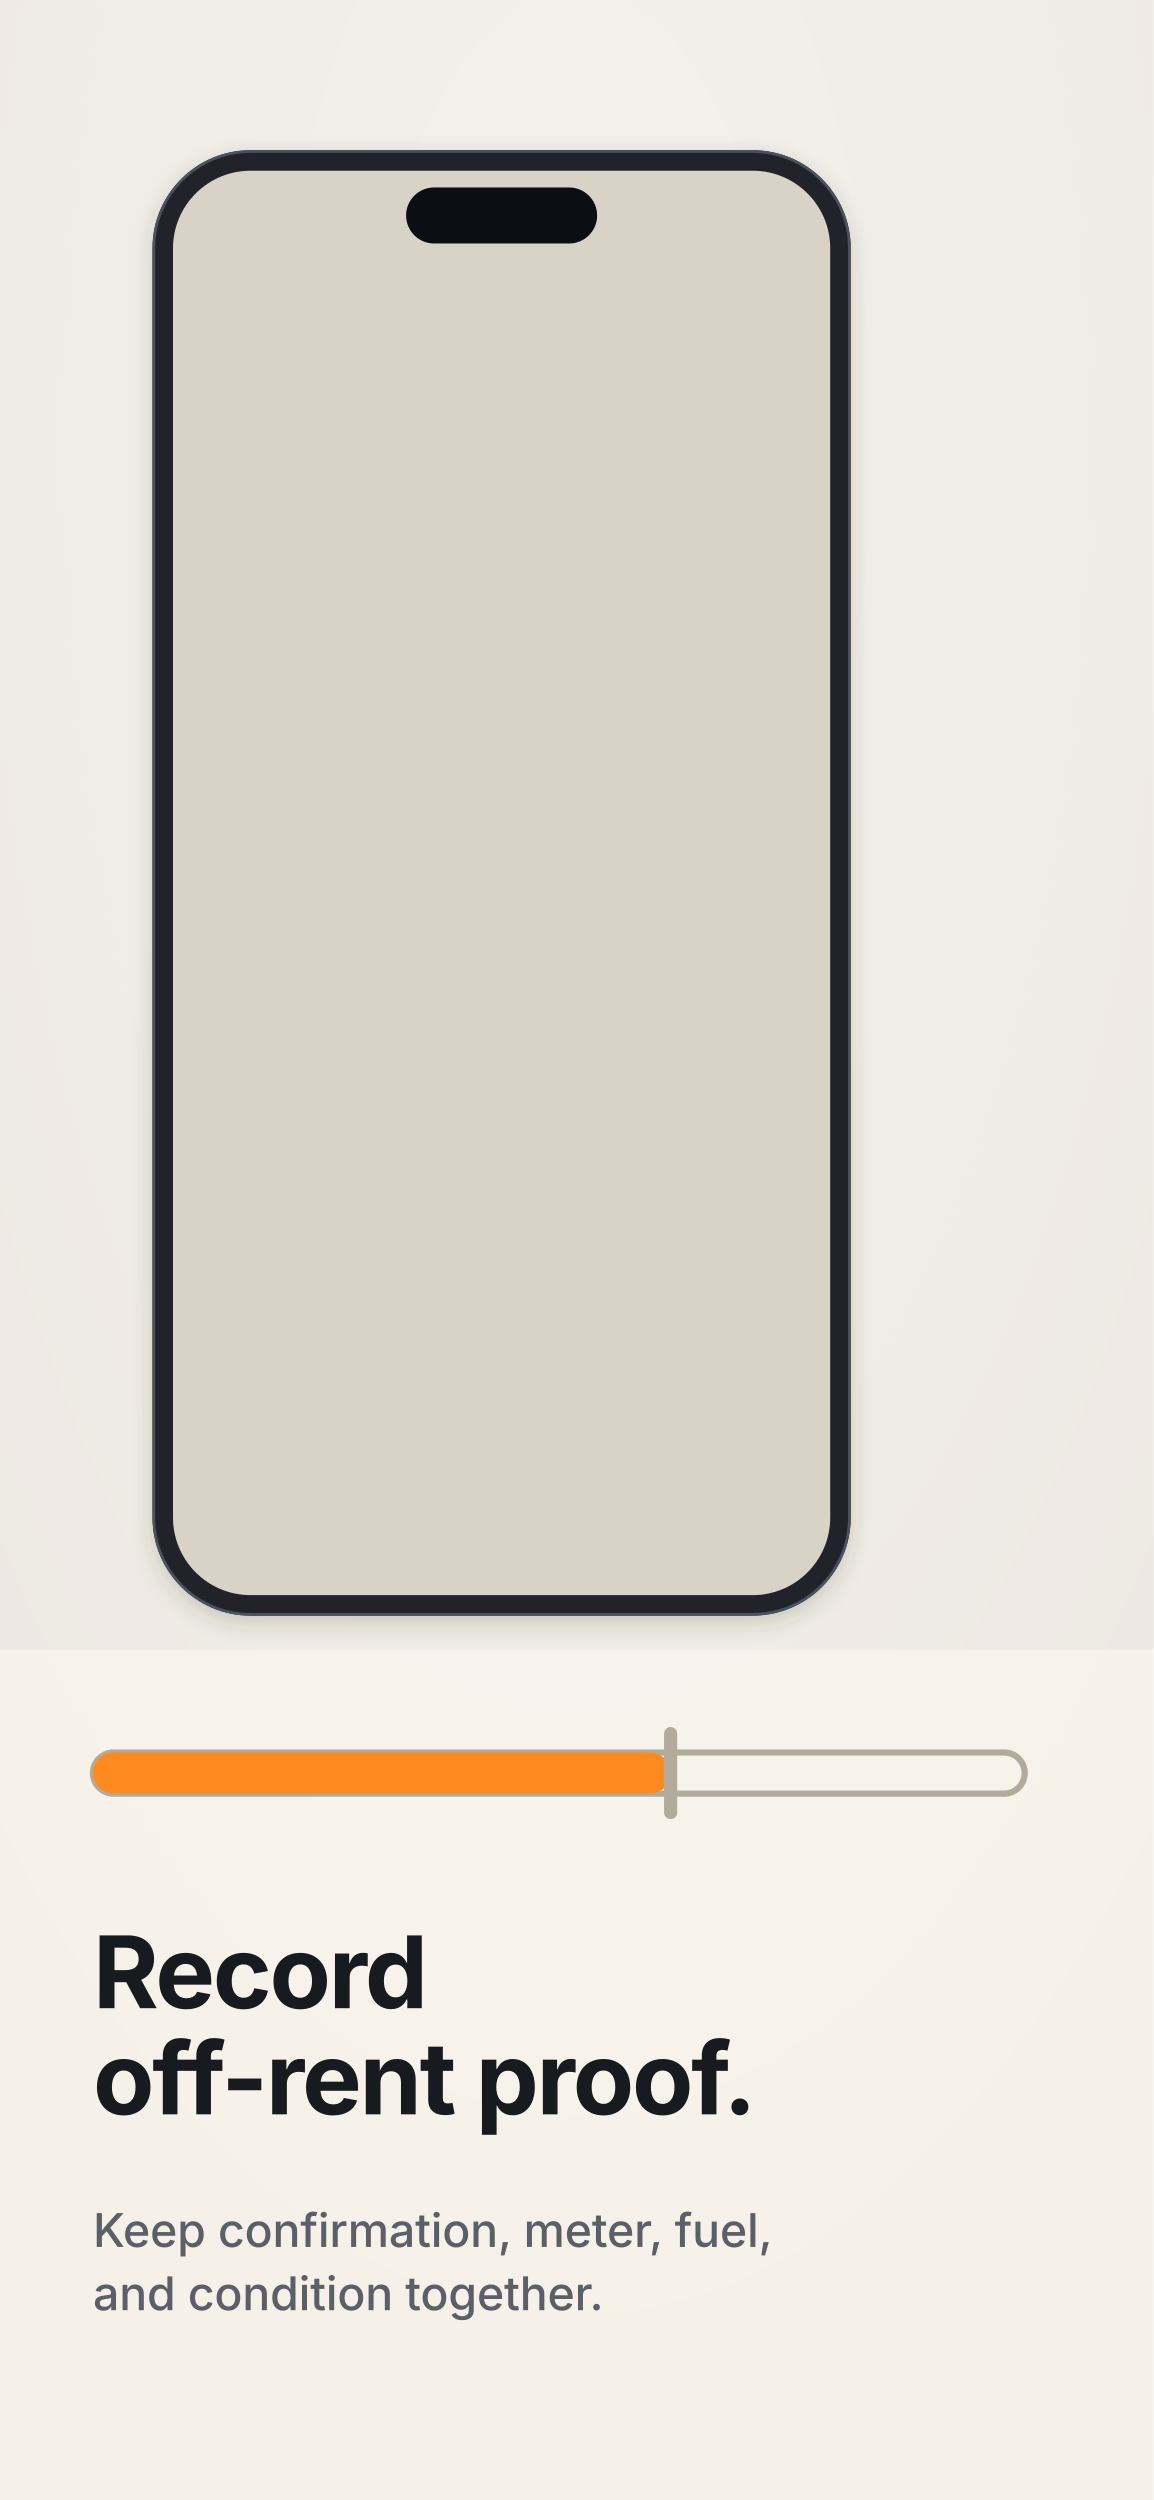
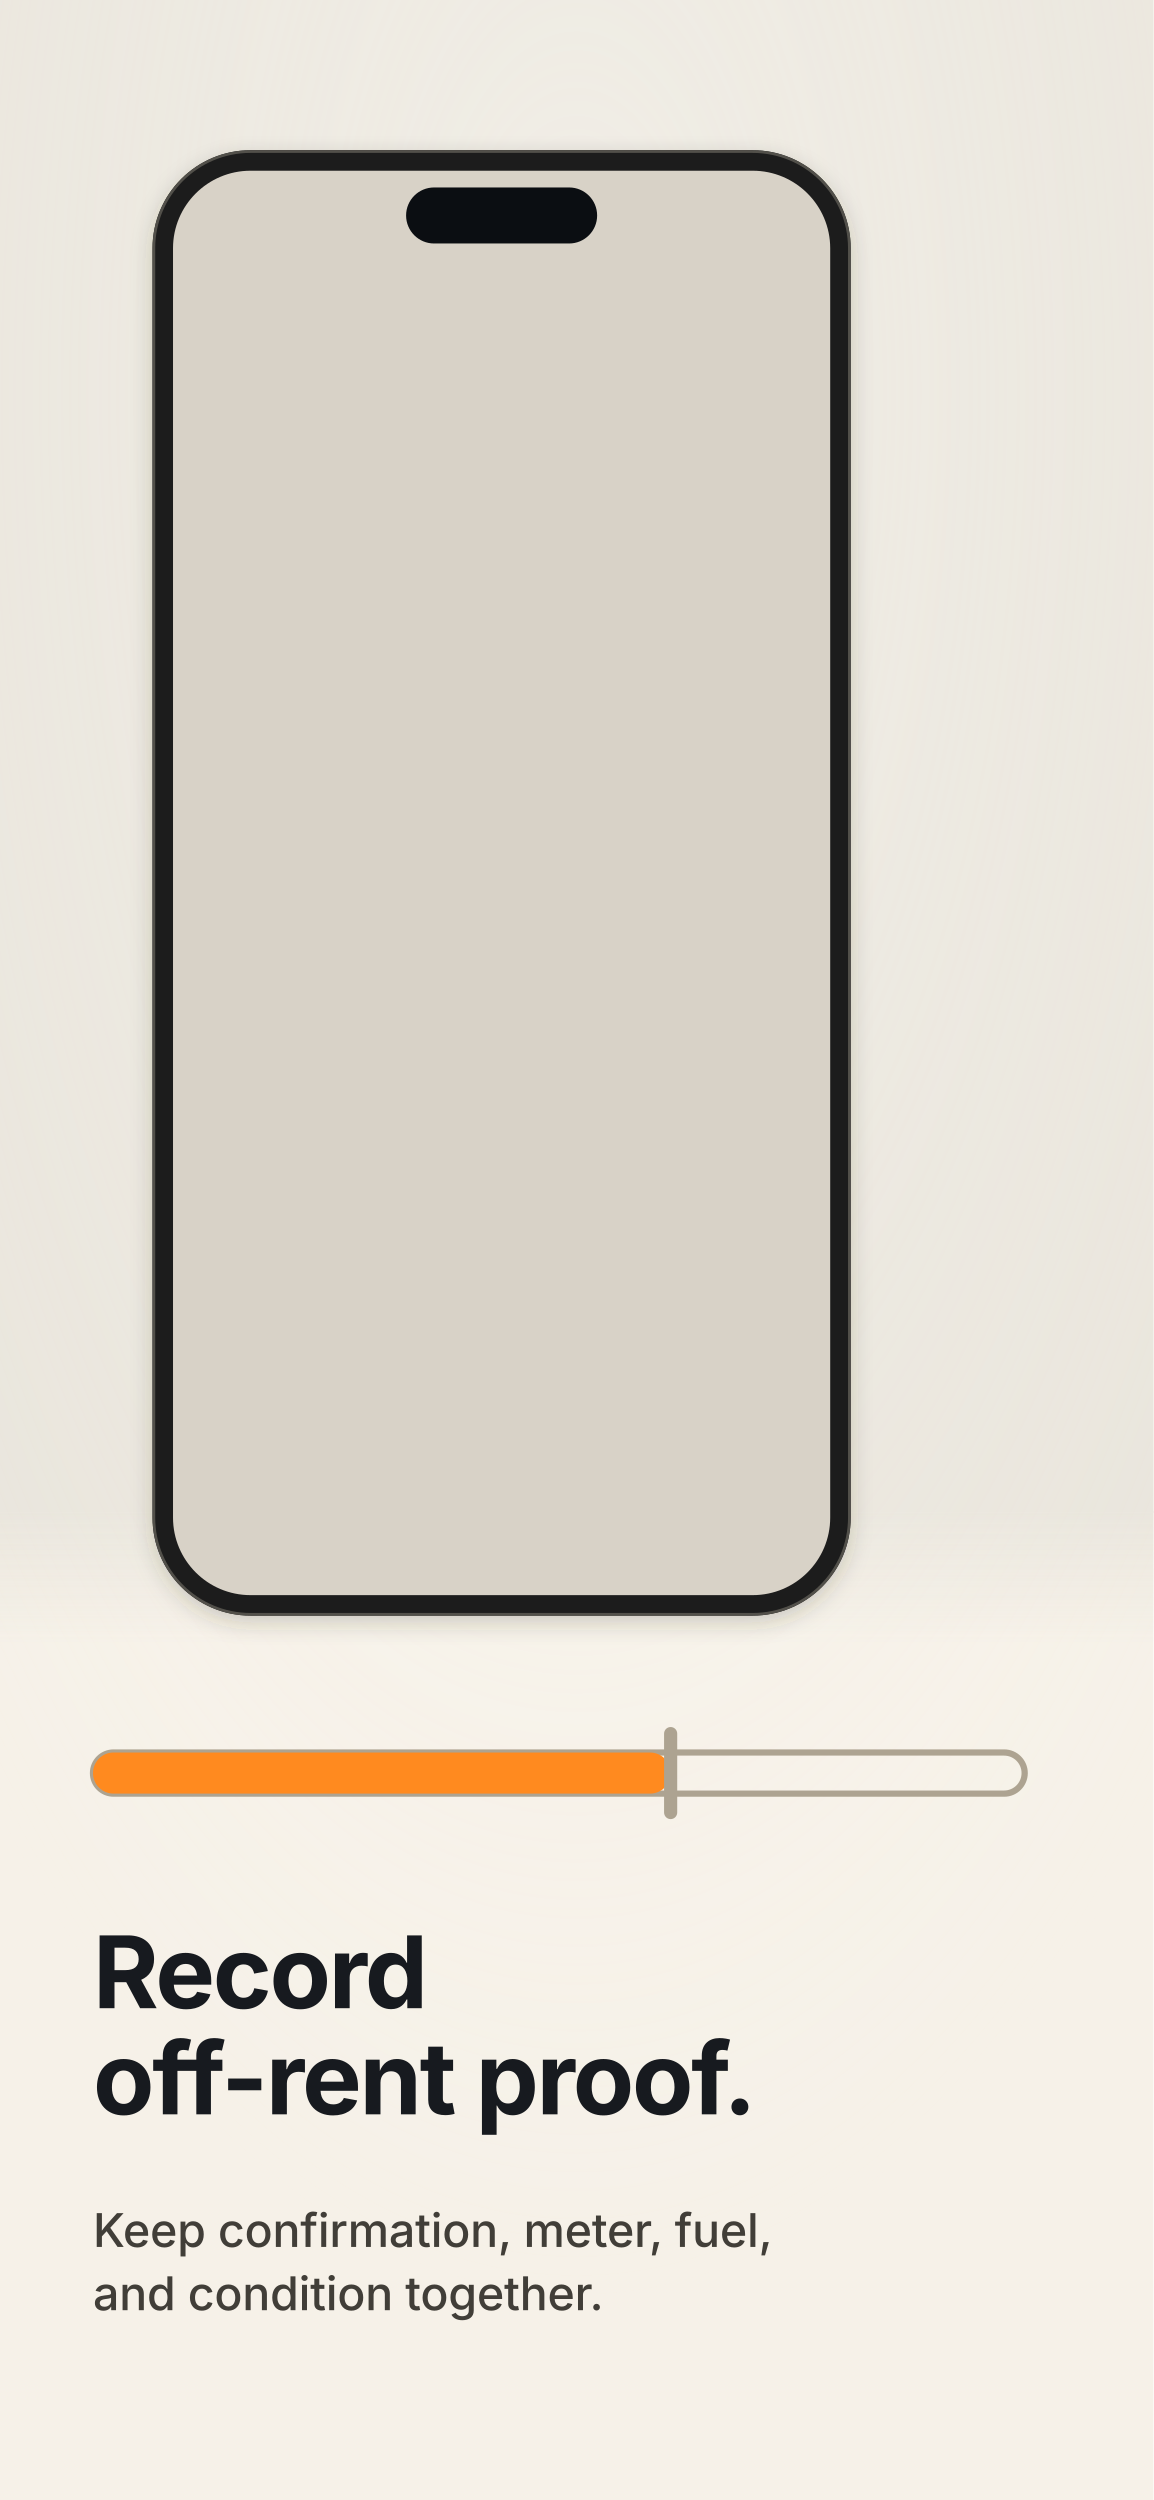
<svg xmlns="http://www.w3.org/2000/svg" width="1290" height="2796" viewBox="0 0 1290 2796" role="img" aria-label="OffRent Ledger App Store template 4">
  <defs>
    <filter id="phoneShadow" x="-40%" y="-25%" width="180%" height="160%">
      <feDropShadow dx="0" dy="46" stdDeviation="52" flood-color="#5A4F3C" flood-opacity="0.30" />
      <feDropShadow dx="0" dy="8" stdDeviation="12" flood-color="#3B342A" flood-opacity="0.20" />
    </filter>
    <filter id="phoneShadowDark" x="-40%" y="-25%" width="180%" height="160%">
      <feDropShadow dx="0" dy="52" stdDeviation="58" flood-color="#000000" flood-opacity="0.62" />
    </filter>
-     <radialGradient id="warmGlow" cx="50%" cy="18%" r="78%">
-       <stop offset="0%" stop-color="#FFFFFF" stop-opacity="0.85" />
-       <stop offset="100%" stop-color="#FFFFFF" stop-opacity="0" />
+     <radialGradient id="warmGlow" cx="50%" cy="16%" r="76%">
+       <stop offset="0%" stop-color="#FFFDF8" stop-opacity="0.80" />
+       <stop offset="100%" stop-color="#FFFDF8" stop-opacity="0" />
    </radialGradient>
-     <radialGradient id="emberGlow" cx="50%" cy="20%" r="72%">
-       <stop offset="0%" stop-color="#FF8A1F" stop-opacity="0.20" />
+     <linearGradient id="heroFade" x1="0" y1="0" x2="0" y2="1">
+       <stop offset="0%" stop-color="#F6F1E8" />
+       <stop offset="52%" stop-color="#F6F1E8" />
+       <stop offset="100%" stop-color="#E9E5DC" />
+     </linearGradient>
+     <linearGradient id="topLift" x1="0" y1="0" x2="0" y2="1">
+       <stop offset="0%" stop-color="#FFFDF8" stop-opacity="0.55" />
+       <stop offset="46%" stop-color="#FFFDF8" stop-opacity="0.10" />
+       <stop offset="100%" stop-color="#FFFDF8" stop-opacity="0" />
+     </linearGradient>
+     <linearGradient id="divisionFade" x1="0" y1="0" x2="0" y2="1">
+       <stop offset="0%" stop-color="#E9E5DC" />
+       <stop offset="100%" stop-color="#E9E5DC" stop-opacity="0" />
+     </linearGradient>
+     <radialGradient id="emberGlow" cx="50%" cy="50%" r="50%">
+       <stop offset="0%" stop-color="#FF8A1F" stop-opacity="0.115" />
      <stop offset="100%" stop-color="#FF8A1F" stop-opacity="0" />
    </radialGradient>
+     <linearGradient id="graphiteFade" x1="0" y1="0" x2="0.35" y2="1">
+       <stop offset="0%" stop-color="#171A1F" />
+       <stop offset="58%" stop-color="#1E2025" />
+       <stop offset="100%" stop-color="#2A2B2E" />
+     </linearGradient>
    <linearGradient id="stoneFade" x1="0" y1="0" x2="0" y2="1">
      <stop offset="0%" stop-color="#E9E5DC" />
      <stop offset="100%" stop-color="#F6F1E8" />
    </linearGradient>
  </defs>
  <rect width="1290" height="2796" fill="#F6F1E8" />
-   <rect x="0" y="0" width="1290" height="1845" fill="#E9E5DC" opacity="0.72" />
-   <rect width="1290" height="2796" fill="url(#warmGlow)" opacity="0.5" />
+   <rect x="0" y="0" width="1290" height="1692" fill="#E9E5DC" />
+   <rect x="0" y="1690" width="1290" height="150" fill="url(#divisionFade)" />
+   <rect width="1290" height="2796" fill="url(#warmGlow)" opacity="0.45" />
  <g class="motif-stop">
-     <rect x="104.0" y="1960.0" width="1042.0" height="46.0" rx="23.0" fill="none" stroke="#B2AA9B" stroke-width="7.0" />
+     <rect x="104.0" y="1960.0" width="1042.0" height="46.0" rx="23.0" fill="none" stroke="#ADA391" stroke-width="7.0" />
    <rect x="104.0" y="1960.0" width="646.0" height="46.0" rx="23.0" fill="#FF8A1F" />
-     <rect x="742.7" y="1931.5" width="14.7" height="103.0" rx="7.4" fill="#B2AA9B" />
+     <rect x="742.7" y="1931.5" width="14.7" height="103.0" rx="7.4" fill="#ADA391" />
  </g>
  <g class="device">
-     <rect x="170.57" y="168.00" width="780.86" height="1638.93" rx="109.66" fill="#20242B" filter="url(#phoneShadow)" />
-     <rect x="172.07" y="169.50" width="777.86" height="1635.93" rx="108.16" fill="none" stroke="#4A525F" stroke-width="3" />
+     <rect x="170.57" y="168.00" width="780.86" height="1638.93" rx="109.66" fill="#1E1D1B" filter="url(#phoneShadow)" />
+     <rect x="172.07" y="169.50" width="777.86" height="1635.93" rx="108.16" fill="none" stroke="#52504A" stroke-width="3" />
    <rect class="screen-area" x="193.50" y="190.93" width="735.00" height="1593.07" rx="86.73" fill="#D8D2C7" />
    <rect x="454.17" y="209.65" width="213.66" height="62.67" rx="31.33" fill="#0B0E12" />
  </g>
  <text x="104.0" y="2246.0" font-family="Inter, 'Inter Display', 'SF Pro Display', 'Helvetica Neue', Helvetica, Arial, sans-serif" font-weight="700" font-size="112" fill="#171A1F" text-anchor="start" letter-spacing="-2.46" xml:space="preserve">
    <tspan x="104.0" dy="0.0">Record</tspan>
    <tspan x="104.0" dy="118.7">off-rent proof.</tspan>
  </text>
-   <text x="104.0" y="2513.0" font-family="Inter, 'Inter Display', 'SF Pro Display', 'Helvetica Neue', Helvetica, Arial, sans-serif" font-weight="500" font-size="52" fill="#5B6068" text-anchor="start" letter-spacing="-0.21" xml:space="preserve">
+   <text x="104.0" y="2513.0" font-family="Inter, 'Inter Display', 'SF Pro Display', 'Helvetica Neue', Helvetica, Arial, sans-serif" font-weight="500" font-size="52" fill="#413E38" text-anchor="start" letter-spacing="-0.21" xml:space="preserve">
    <tspan x="104.0" dy="0.0">Keep confirmation, meter, fuel,</tspan>
    <tspan x="104.0" dy="70.7">and condition together.</tspan>
  </text>
</svg>
